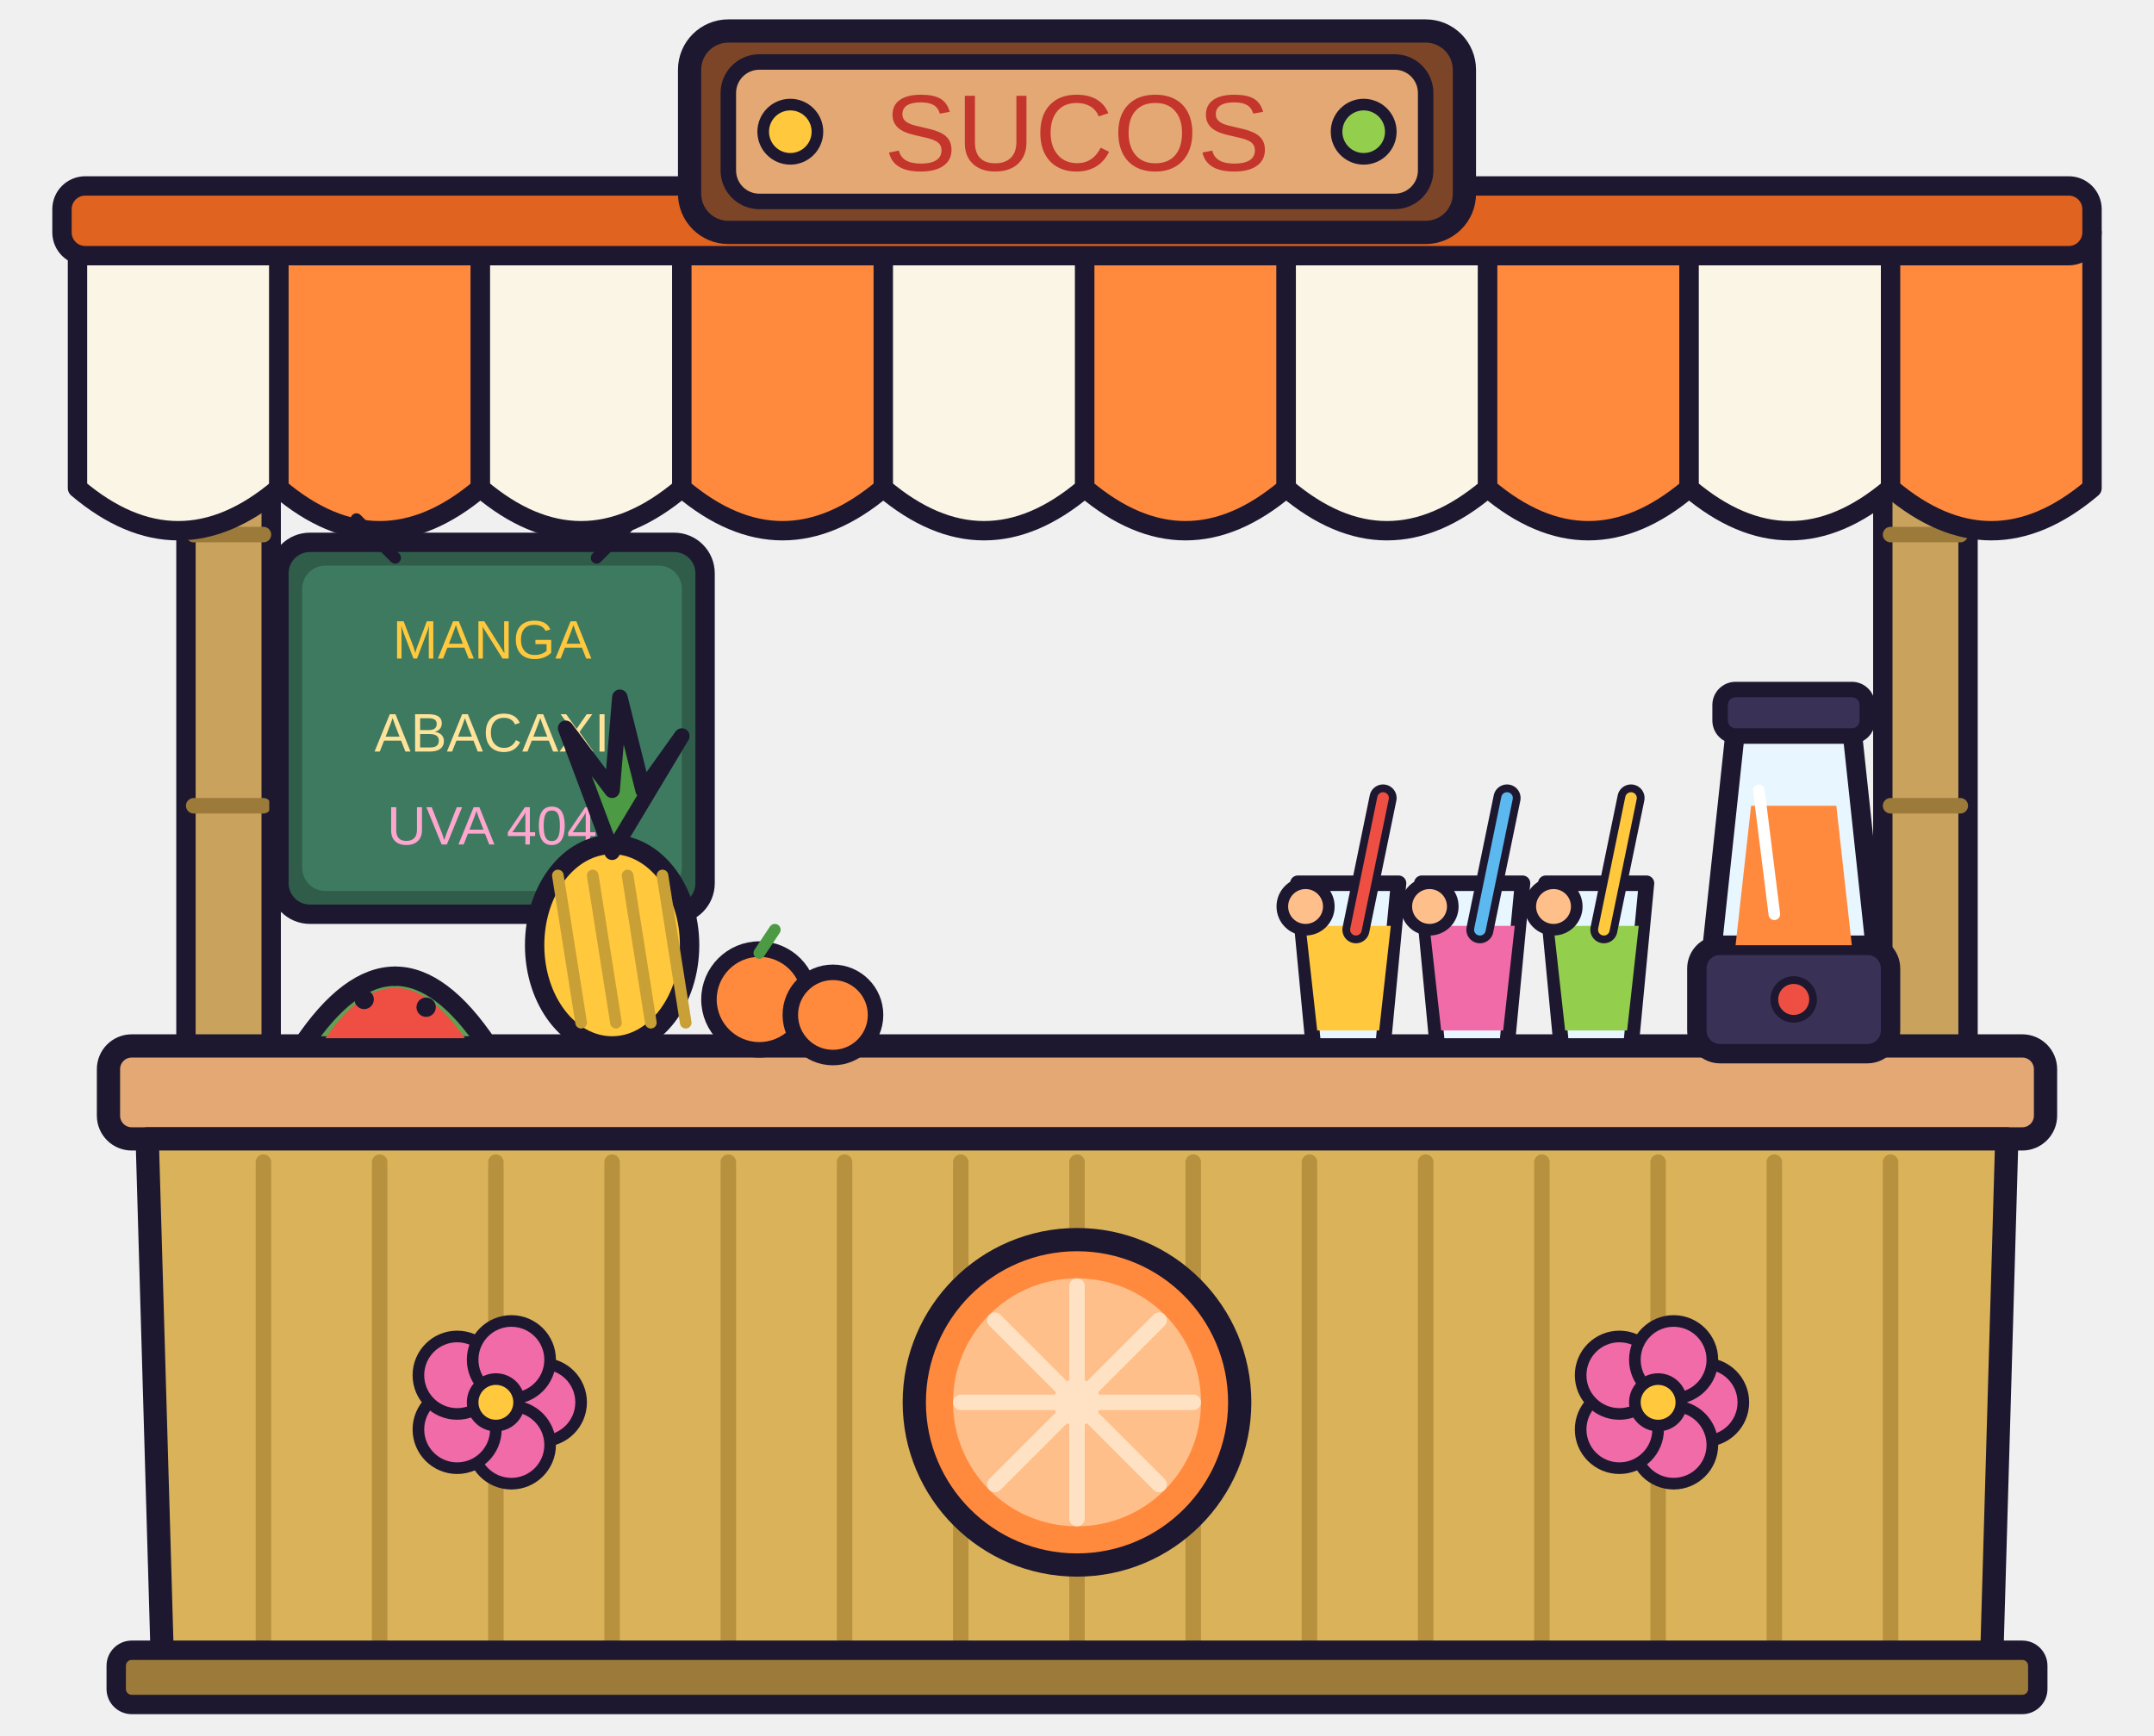
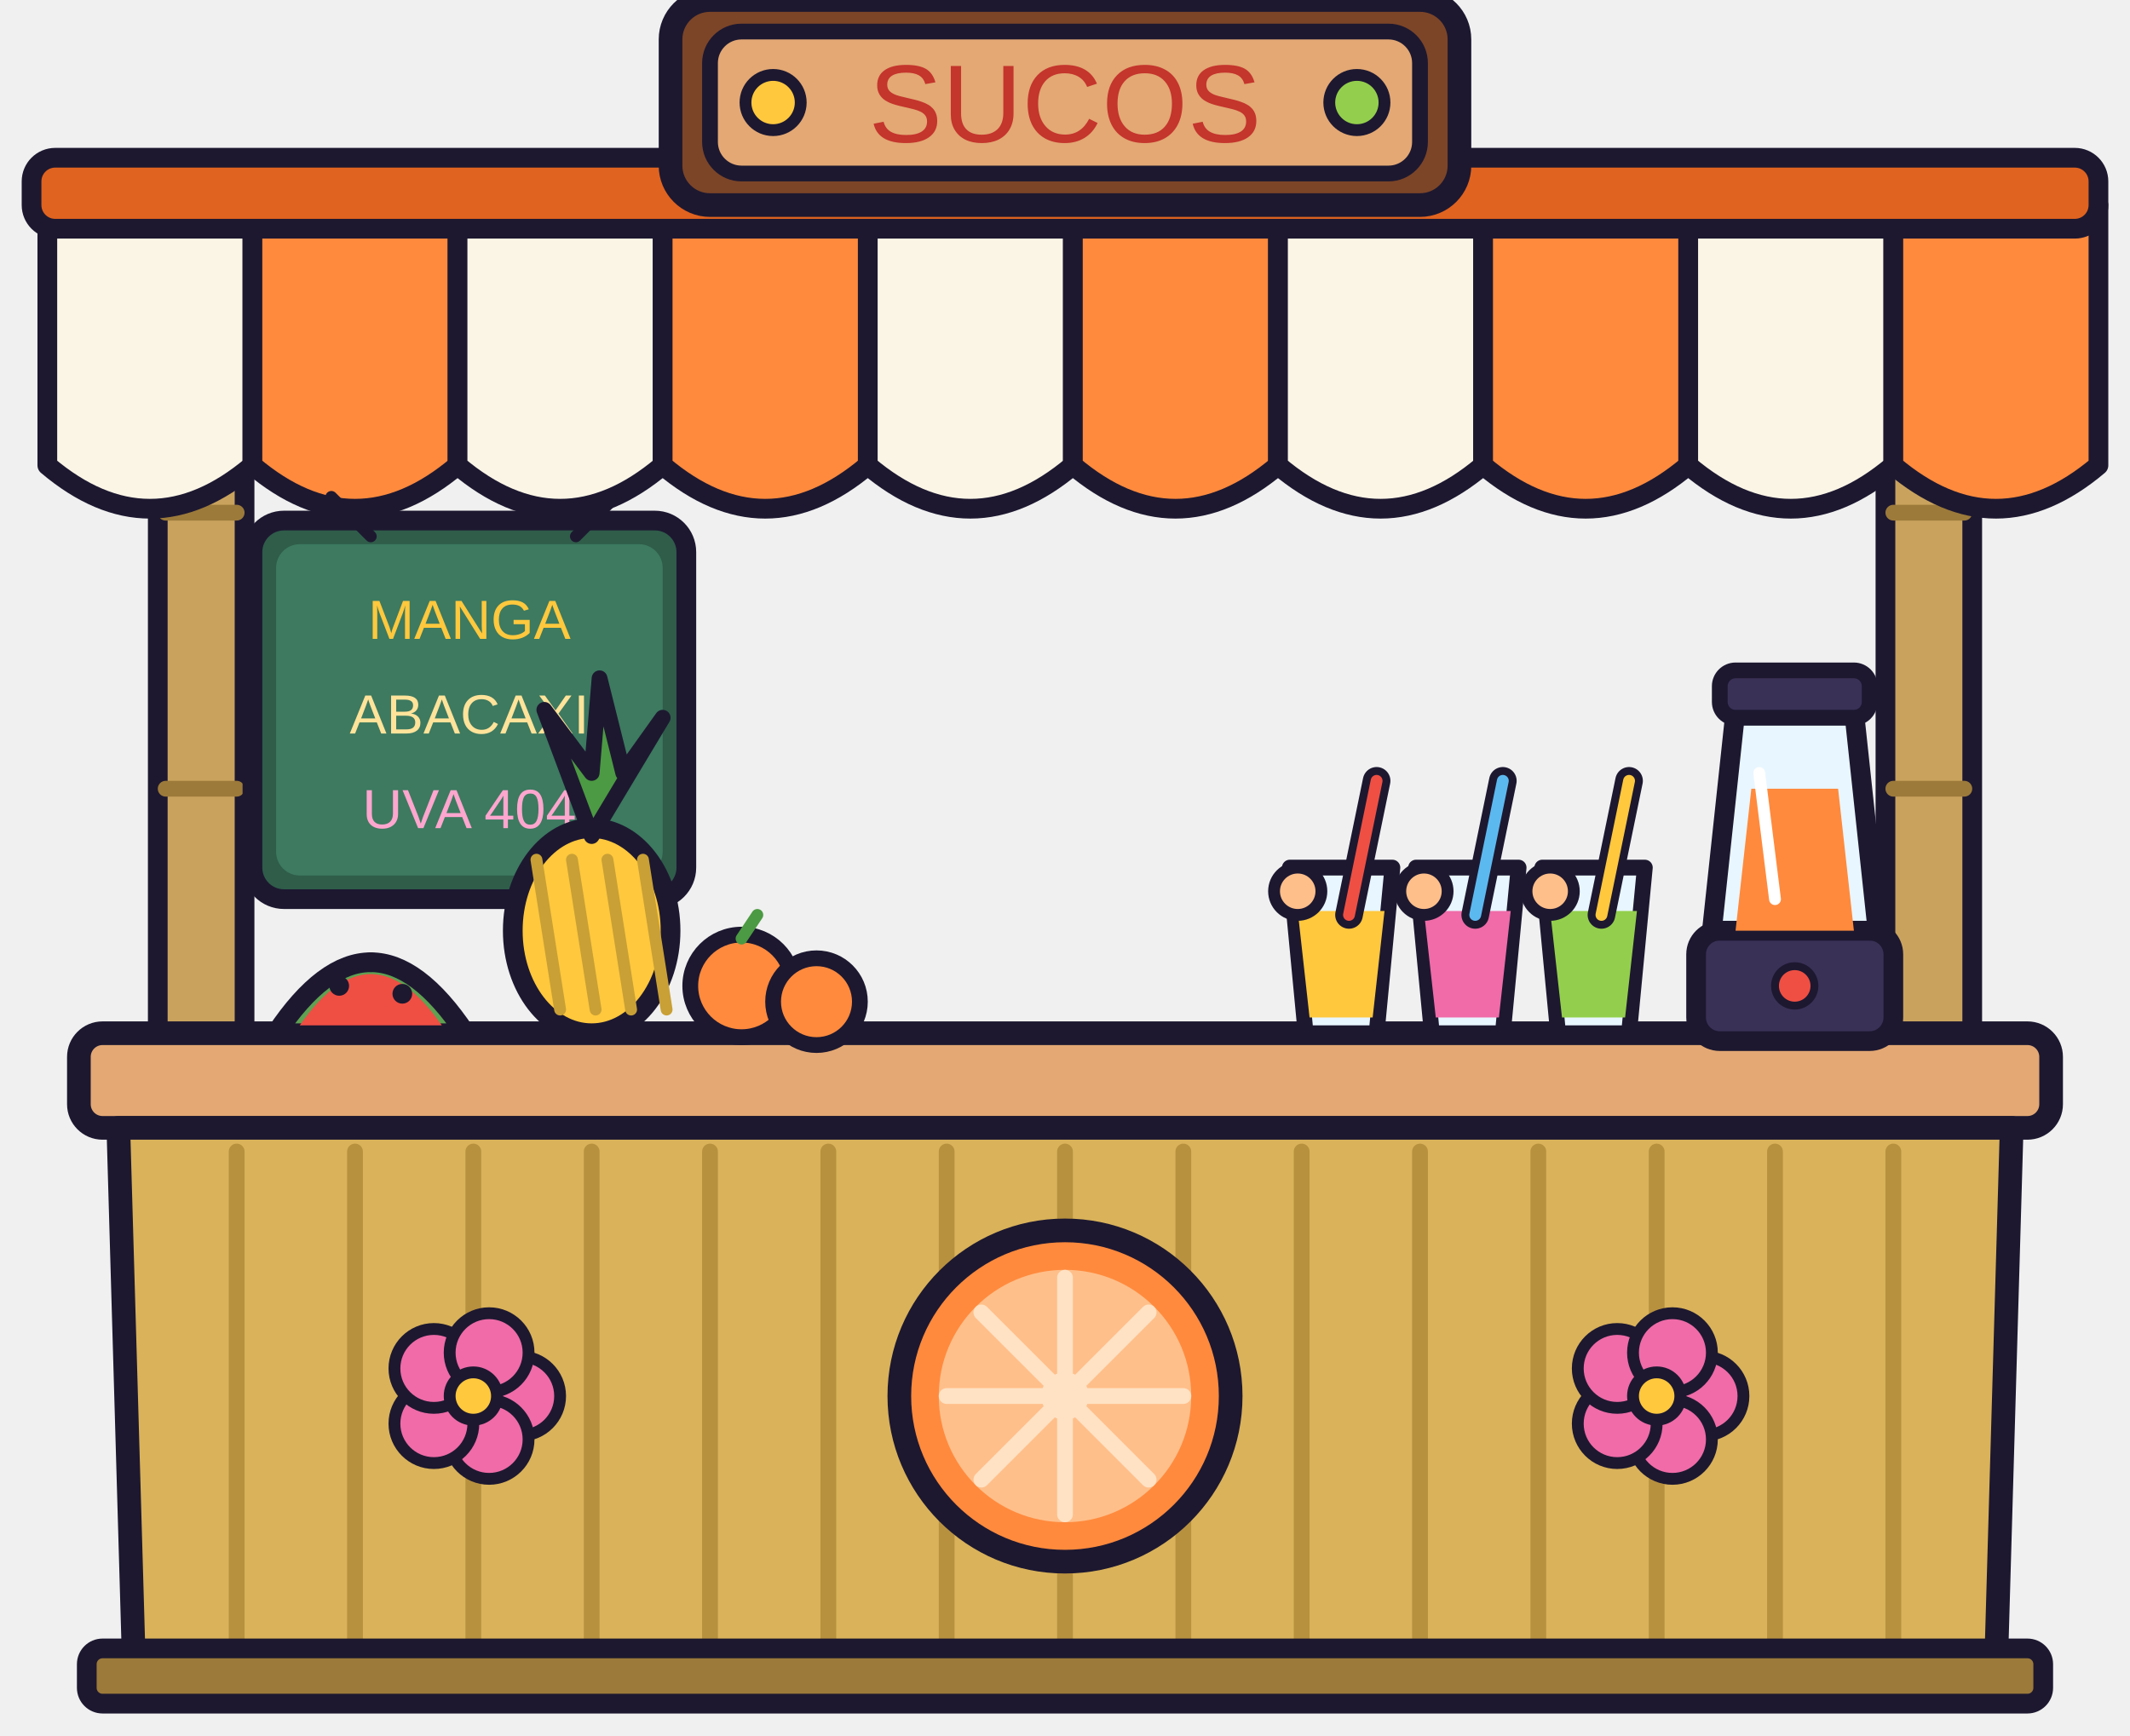
- <svg xmlns="http://www.w3.org/2000/svg" data-pad="1" viewBox="-8 -8 556 448" width="556" height="448">
+ <svg xmlns="http://www.w3.org/2000/svg" viewBox="0 0 540 440" width="540" height="440">
  <rect x="40" y="70" width="22" height="360" rx="6" fill="#c9a35e" stroke="#1d1830" stroke-width="5" />
  <path d="M42 130 L60 130" fill="none" stroke="#9c7a3a" stroke-width="4" stroke-linecap="round" stroke-linejoin="round" />
  <path d="M42 200 L60 200" fill="none" stroke="#9c7a3a" stroke-width="4" stroke-linecap="round" stroke-linejoin="round" />
  <path d="M42 270 L60 270" fill="none" stroke="#9c7a3a" stroke-width="4" stroke-linecap="round" stroke-linejoin="round" />
  <path d="M42 340 L60 340" fill="none" stroke="#9c7a3a" stroke-width="4" stroke-linecap="round" stroke-linejoin="round" />
  <rect x="478" y="70" width="22" height="360" rx="6" fill="#c9a35e" stroke="#1d1830" stroke-width="5" />
  <path d="M480 130 L498 130" fill="none" stroke="#9c7a3a" stroke-width="4" stroke-linecap="round" stroke-linejoin="round" />
  <path d="M480 200 L498 200" fill="none" stroke="#9c7a3a" stroke-width="4" stroke-linecap="round" stroke-linejoin="round" />
  <path d="M480 270 L498 270" fill="none" stroke="#9c7a3a" stroke-width="4" stroke-linecap="round" stroke-linejoin="round" />
  <path d="M480 340 L498 340" fill="none" stroke="#9c7a3a" stroke-width="4" stroke-linecap="round" stroke-linejoin="round" />
  <path d="M12 52 L64 52 L64 118 Q38 140 12 118 Z" fill="#fbf5e6" stroke="#1d1830" stroke-width="5" stroke-linejoin="round" />
  <path d="M64 52 L116 52 L116 118 Q90 140 64 118 Z" fill="#ff8a3d" stroke="#1d1830" stroke-width="5" stroke-linejoin="round" />
  <path d="M116 52 L168 52 L168 118 Q142 140 116 118 Z" fill="#fbf5e6" stroke="#1d1830" stroke-width="5" stroke-linejoin="round" />
  <path d="M168 52 L220 52 L220 118 Q194 140 168 118 Z" fill="#ff8a3d" stroke="#1d1830" stroke-width="5" stroke-linejoin="round" />
  <path d="M220 52 L272 52 L272 118 Q246 140 220 118 Z" fill="#fbf5e6" stroke="#1d1830" stroke-width="5" stroke-linejoin="round" />
  <path d="M272 52 L324 52 L324 118 Q298 140 272 118 Z" fill="#ff8a3d" stroke="#1d1830" stroke-width="5" stroke-linejoin="round" />
  <path d="M324 52 L376 52 L376 118 Q350 140 324 118 Z" fill="#fbf5e6" stroke="#1d1830" stroke-width="5" stroke-linejoin="round" />
  <path d="M376 52 L428 52 L428 118 Q402 140 376 118 Z" fill="#ff8a3d" stroke="#1d1830" stroke-width="5" stroke-linejoin="round" />
  <path d="M428 52 L480 52 L480 118 Q454 140 428 118 Z" fill="#fbf5e6" stroke="#1d1830" stroke-width="5" stroke-linejoin="round" />
  <path d="M480 52 L532 52 L532 118 Q506 140 480 118 Z" fill="#ff8a3d" stroke="#1d1830" stroke-width="5" stroke-linejoin="round" />
  <rect x="8" y="40" width="524" height="18" rx="6" fill="#e0631f" stroke="#1d1830" stroke-width="5" />
  <rect x="170" y="0" width="200" height="52" rx="10" fill="#7c4527" stroke="#1d1830" stroke-width="6" />
  <rect x="180" y="8" width="180" height="36" rx="8" fill="#e3a874" stroke="#1d1830" stroke-width="4" />
  <text x="270" y="36" text-anchor="middle" font-family="Arial Black, Arial, sans-serif" font-size="28" fill="#c4352c">SUCOS</text>
  <circle cx="196" cy="26" r="7" fill="#ffc83d" stroke="#1d1830" stroke-width="3" />
  <circle cx="344" cy="26" r="7" fill="#93cf4c" stroke="#1d1830" stroke-width="3" />
  <rect x="64" y="132" width="110" height="96" rx="8" fill="#2f5d4a" stroke="#1d1830" stroke-width="5" />
  <rect x="70" y="138" width="98" height="84" rx="6" fill="#3d7a60" stroke="#1d1830" stroke-width="0" />
  <text x="119" y="162" text-anchor="middle" font-family="Arial Black, Arial, sans-serif" font-size="14" fill="#ffc83d">MANGA</text>
  <text x="119" y="186" text-anchor="middle" font-family="Arial Black, Arial, sans-serif" font-size="14" fill="#ffe39a">ABACAXI</text>
  <text x="119" y="210" text-anchor="middle" font-family="Arial Black, Arial, sans-serif" font-size="14" fill="#ffa6cf">UVA 404</text>
  <path d="M84 126 L94 136 M156 126 L146 136" fill="none" stroke="#1d1830" stroke-width="3" stroke-linecap="round" stroke-linejoin="round" />
  <rect x="20" y="262" width="500" height="24" rx="6" fill="#e3a874" stroke="#1d1830" stroke-width="6" />
  <path d="M30 286 L510 286 L506 424 L34 424 Z" fill="#d9b25a" stroke="#1d1830" stroke-width="6" stroke-linejoin="round" stroke-linecap="round" />
  <path d="M60 292 L60 418" fill="none" stroke="#b8913f" stroke-width="4" stroke-linecap="round" stroke-linejoin="round" />
  <path d="M90 292 L90 418" fill="none" stroke="#b8913f" stroke-width="4" stroke-linecap="round" stroke-linejoin="round" />
  <path d="M120 292 L120 418" fill="none" stroke="#b8913f" stroke-width="4" stroke-linecap="round" stroke-linejoin="round" />
  <path d="M150 292 L150 418" fill="none" stroke="#b8913f" stroke-width="4" stroke-linecap="round" stroke-linejoin="round" />
  <path d="M180 292 L180 418" fill="none" stroke="#b8913f" stroke-width="4" stroke-linecap="round" stroke-linejoin="round" />
  <path d="M210 292 L210 418" fill="none" stroke="#b8913f" stroke-width="4" stroke-linecap="round" stroke-linejoin="round" />
  <path d="M240 292 L240 418" fill="none" stroke="#b8913f" stroke-width="4" stroke-linecap="round" stroke-linejoin="round" />
  <path d="M270 292 L270 418" fill="none" stroke="#b8913f" stroke-width="4" stroke-linecap="round" stroke-linejoin="round" />
  <path d="M300 292 L300 418" fill="none" stroke="#b8913f" stroke-width="4" stroke-linecap="round" stroke-linejoin="round" />
  <path d="M330 292 L330 418" fill="none" stroke="#b8913f" stroke-width="4" stroke-linecap="round" stroke-linejoin="round" />
  <path d="M360 292 L360 418" fill="none" stroke="#b8913f" stroke-width="4" stroke-linecap="round" stroke-linejoin="round" />
  <path d="M390 292 L390 418" fill="none" stroke="#b8913f" stroke-width="4" stroke-linecap="round" stroke-linejoin="round" />
  <path d="M420 292 L420 418" fill="none" stroke="#b8913f" stroke-width="4" stroke-linecap="round" stroke-linejoin="round" />
  <path d="M450 292 L450 418" fill="none" stroke="#b8913f" stroke-width="4" stroke-linecap="round" stroke-linejoin="round" />
  <path d="M480 292 L480 418" fill="none" stroke="#b8913f" stroke-width="4" stroke-linecap="round" stroke-linejoin="round" />
  <circle cx="270" cy="354" r="42" fill="#ff8a3d" stroke="#1d1830" stroke-width="6" />
  <circle cx="270" cy="354" r="32" fill="#ffbf8a" stroke="#1d1830" stroke-width="0" />
  <path d="M270 354 L300.0 354.0" fill="none" stroke="#ffe2c4" stroke-width="4" stroke-linecap="round" stroke-linejoin="round" />
  <path d="M270 354 L291.2 375.2" fill="none" stroke="#ffe2c4" stroke-width="4" stroke-linecap="round" stroke-linejoin="round" />
  <path d="M270 354 L270.0 384.0" fill="none" stroke="#ffe2c4" stroke-width="4" stroke-linecap="round" stroke-linejoin="round" />
  <path d="M270 354 L248.8 375.2" fill="none" stroke="#ffe2c4" stroke-width="4" stroke-linecap="round" stroke-linejoin="round" />
  <path d="M270 354 L240.0 354.0" fill="none" stroke="#ffe2c4" stroke-width="4" stroke-linecap="round" stroke-linejoin="round" />
  <path d="M270 354 L248.8 332.8" fill="none" stroke="#ffe2c4" stroke-width="4" stroke-linecap="round" stroke-linejoin="round" />
  <path d="M270 354 L270.0 324.0" fill="none" stroke="#ffe2c4" stroke-width="4" stroke-linecap="round" stroke-linejoin="round" />
  <path d="M270 354 L291.2 332.8" fill="none" stroke="#ffe2c4" stroke-width="4" stroke-linecap="round" stroke-linejoin="round" />
  <circle cx="270" cy="354" r="6" fill="#ffe2c4" stroke="#1d1830" stroke-width="0" />
  <circle cx="132" cy="354" r="10" fill="#f06ba8" stroke="#1d1830" stroke-width="3" />
  <circle cx="124" cy="365" r="10" fill="#f06ba8" stroke="#1d1830" stroke-width="3" />
  <circle cx="110" cy="361" r="10" fill="#f06ba8" stroke="#1d1830" stroke-width="3" />
  <circle cx="110" cy="347" r="10" fill="#f06ba8" stroke="#1d1830" stroke-width="3" />
  <circle cx="124" cy="343" r="10" fill="#f06ba8" stroke="#1d1830" stroke-width="3" />
  <circle cx="120" cy="354" r="6" fill="#ffc83d" stroke="#1d1830" stroke-width="3" />
  <circle cx="432" cy="354" r="10" fill="#f06ba8" stroke="#1d1830" stroke-width="3" />
  <circle cx="424" cy="365" r="10" fill="#f06ba8" stroke="#1d1830" stroke-width="3" />
  <circle cx="410" cy="361" r="10" fill="#f06ba8" stroke="#1d1830" stroke-width="3" />
  <circle cx="410" cy="347" r="10" fill="#f06ba8" stroke="#1d1830" stroke-width="3" />
  <circle cx="424" cy="343" r="10" fill="#f06ba8" stroke="#1d1830" stroke-width="3" />
  <circle cx="420" cy="354" r="6" fill="#ffc83d" stroke="#1d1830" stroke-width="3" />
  <rect x="22" y="418" width="496" height="14" rx="4" fill="#9c7a3a" stroke="#1d1830" stroke-width="5" />
  <path d="M70 262 Q94 226 118 262 Z" fill="#5ea152" stroke="#1d1830" stroke-width="5" stroke-linejoin="round" stroke-linecap="round" />
  <path d="M76 260 Q94 234 112 260 Z" fill="#ef4f43" stroke="#1d1830" stroke-width="0" stroke-linejoin="round" stroke-linecap="round" />
  <circle cx="86" cy="250" r="2.5" fill="#1d1830" stroke="#1d1830" stroke-width="0" />
  <circle cx="94" cy="244" r="2.5" fill="#1d1830" stroke="#1d1830" stroke-width="0" />
  <circle cx="102" cy="252" r="2.5" fill="#1d1830" stroke="#1d1830" stroke-width="0" />
  <ellipse cx="150" cy="236" rx="20" ry="26" fill="#ffc83d" stroke="#1d1830" stroke-width="5" />
  <path d="M136 218 L142 256" fill="none" stroke="#c9a035" stroke-width="3" stroke-linecap="round" stroke-linejoin="round" />
  <path d="M145 218 L151 256" fill="none" stroke="#c9a035" stroke-width="3" stroke-linecap="round" stroke-linejoin="round" />
  <path d="M154 218 L160 256" fill="none" stroke="#c9a035" stroke-width="3" stroke-linecap="round" stroke-linejoin="round" />
  <path d="M163 218 L169 256" fill="none" stroke="#c9a035" stroke-width="3" stroke-linecap="round" stroke-linejoin="round" />
  <path d="M150 212 L138 180 L150 196 L152 172 L158 196 L168 182 Z" fill="#4c9a43" stroke="#1d1830" stroke-width="4" stroke-linejoin="round" stroke-linecap="round" />
  <circle cx="188" cy="250" r="13" fill="#ff8a3d" stroke="#1d1830" stroke-width="4" />
  <circle cx="207" cy="254" r="11" fill="#ff8a3d" stroke="#1d1830" stroke-width="4" />
  <path d="M188 238 L192 232" fill="none" stroke="#4c9a43" stroke-width="3" stroke-linecap="round" stroke-linejoin="round" />
  <path d="M327 220 L353 220 L349 262 L331 262 Z" fill="#e8f6ff" stroke="#1d1830" stroke-width="4" stroke-linejoin="round" stroke-linecap="round" />
  <path d="M329 231 L351 231 L348 258 L332 258 Z" fill="#ffc83d" stroke="#1d1830" stroke-width="0" stroke-linejoin="round" stroke-linecap="round" />
  <path d="M342 232 L349 198" fill="none" stroke="#1d1830" stroke-width="7" stroke-linecap="round" stroke-linejoin="round" />
  <path d="M342 232 L349 198" fill="none" stroke="#ef4f43" stroke-width="3" stroke-linecap="round" stroke-linejoin="round" />
  <circle cx="329" cy="226" r="6" fill="#ffbf8a" stroke="#1d1830" stroke-width="3" />
  <path d="M359 220 L385 220 L381 262 L363 262 Z" fill="#e8f6ff" stroke="#1d1830" stroke-width="4" stroke-linejoin="round" stroke-linecap="round" />
  <path d="M361 231 L383 231 L380 258 L364 258 Z" fill="#f06ba8" stroke="#1d1830" stroke-width="0" stroke-linejoin="round" stroke-linecap="round" />
  <path d="M374 232 L381 198" fill="none" stroke="#1d1830" stroke-width="7" stroke-linecap="round" stroke-linejoin="round" />
  <path d="M374 232 L381 198" fill="none" stroke="#5cb9f0" stroke-width="3" stroke-linecap="round" stroke-linejoin="round" />
  <circle cx="361" cy="226" r="6" fill="#ffbf8a" stroke="#1d1830" stroke-width="3" />
  <path d="M391 220 L417 220 L413 262 L395 262 Z" fill="#e8f6ff" stroke="#1d1830" stroke-width="4" stroke-linejoin="round" stroke-linecap="round" />
  <path d="M393 231 L415 231 L412 258 L396 258 Z" fill="#93cf4c" stroke="#1d1830" stroke-width="0" stroke-linejoin="round" stroke-linecap="round" />
  <path d="M406 232 L413 198" fill="none" stroke="#1d1830" stroke-width="7" stroke-linecap="round" stroke-linejoin="round" />
  <path d="M406 232 L413 198" fill="none" stroke="#ffc83d" stroke-width="3" stroke-linecap="round" stroke-linejoin="round" />
  <circle cx="393" cy="226" r="6" fill="#ffbf8a" stroke="#1d1830" stroke-width="3" />
  <rect x="430" y="236" width="50" height="28" rx="6" fill="#3a3157" stroke="#1d1830" stroke-width="5" />
  <circle cx="455" cy="250" r="5" fill="#ef4f43" stroke="#1d1830" stroke-width="2" />
  <path d="M434 236 L476 236 L470 180 L440 180 Z" fill="#e8f6ff" stroke="#1d1830" stroke-width="5" stroke-linejoin="round" stroke-linecap="round" />
  <path d="M440 236 L470 236 L466 200 L444 200 Z" fill="#ff8a3d" stroke="#1d1830" stroke-width="0" stroke-linejoin="round" stroke-linecap="round" />
  <rect x="436" y="170" width="38" height="12" rx="4" fill="#3a3157" stroke="#1d1830" stroke-width="4" />
  <path d="M446 196 L450 228" fill="none" stroke="#ffffff" stroke-width="3" stroke-linecap="round" stroke-linejoin="round" />
</svg>
